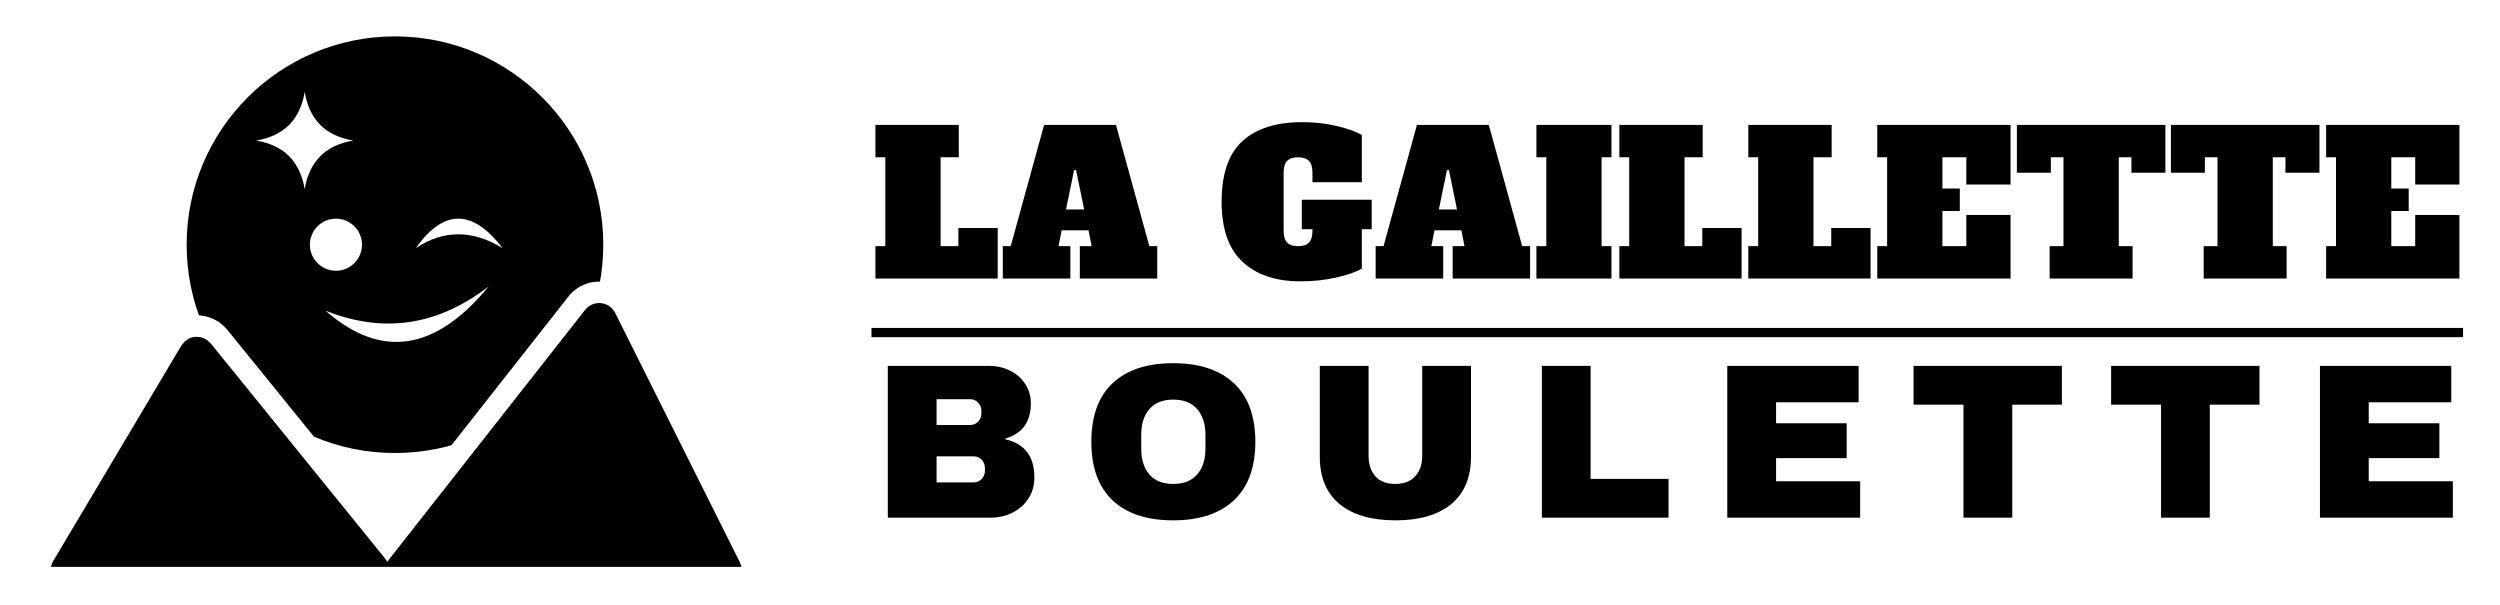
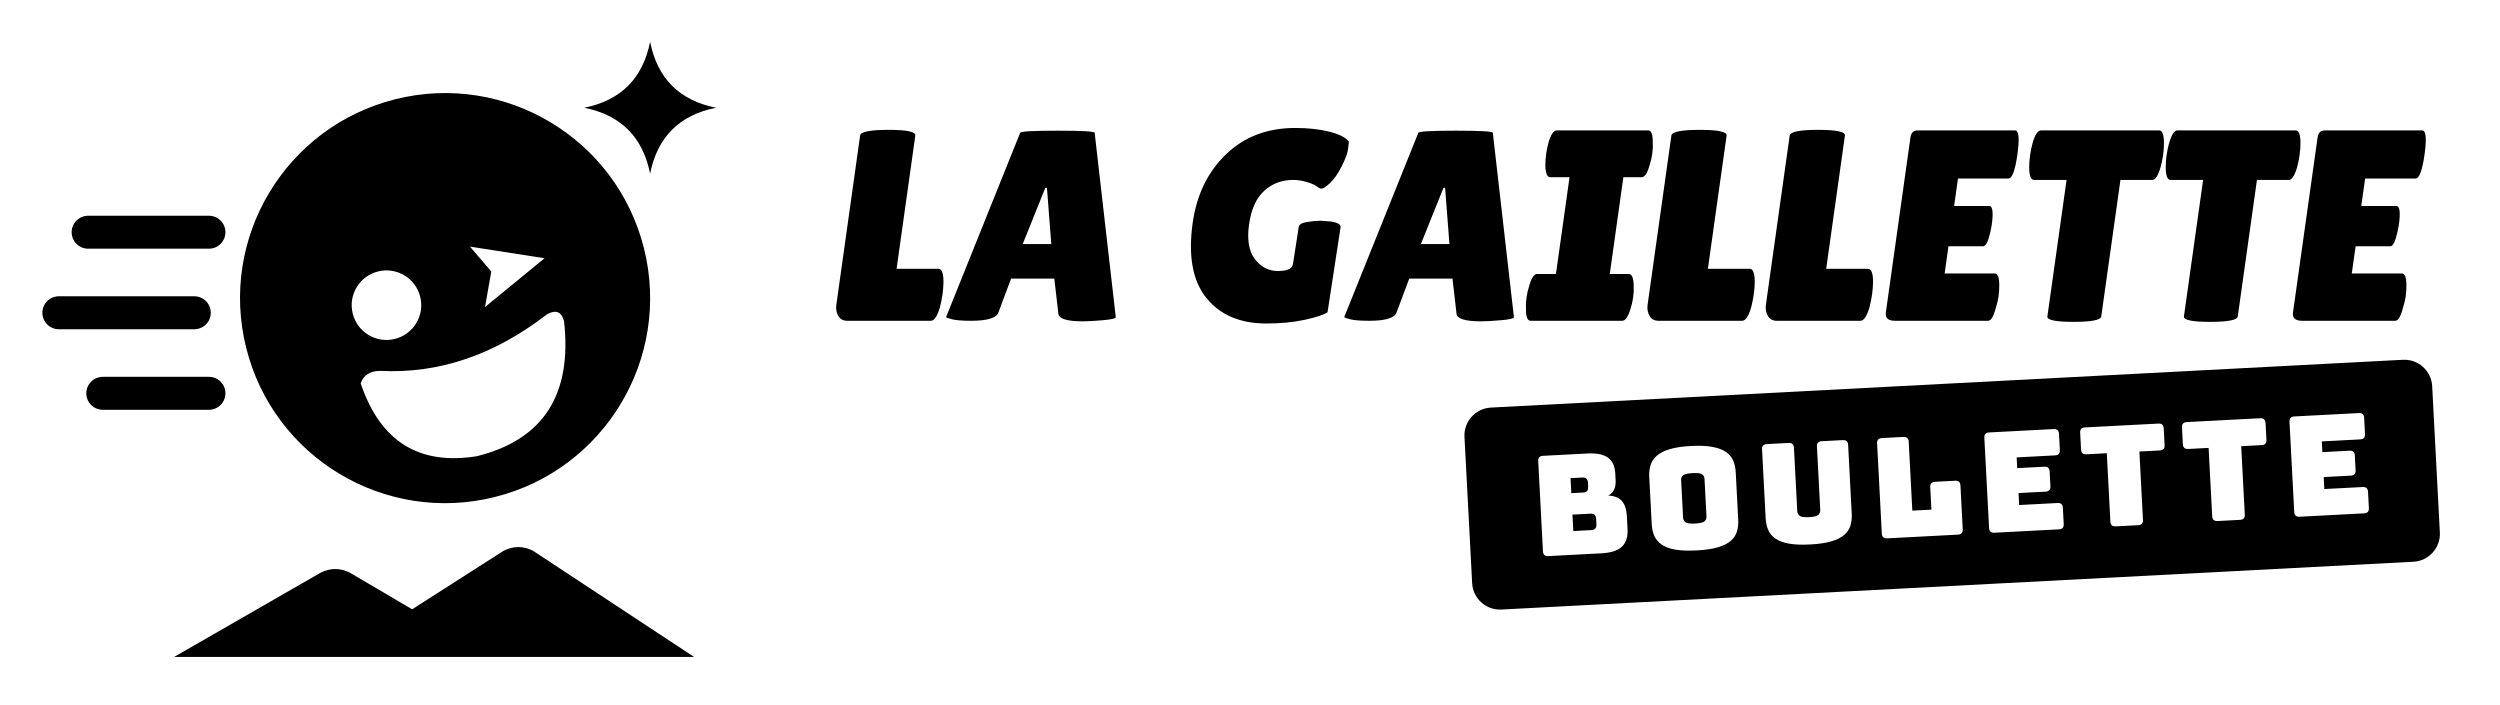
- <svg xmlns="http://www.w3.org/2000/svg" viewBox="0 0 810.2 196.0" width="810" height="196" role="img">
-   <g transform="translate(12 12) scale(1.16) translate(0 -36)">
-     <defs>
-       <clipPath id="clip-black">
-         <path d="M159.97 92.04 L159.71 88.12 L159.49 86.17 L159.2 84.23 L158.43 80.38 L157.96 78.47 L156.82 74.71 L156.15 72.86 L154.65 69.24 L153.81 67.46 L151.96 64 L149.89 60.67 L148.77 59.05 L146.38 55.94 L145.11 54.44 L143.79 52.98 L141.02 50.21 L139.56 48.89 L136.53 46.4 L134.95 45.23 L131.68 43.05 L128.28 41.08 L126.54 40.19 L122.96 38.57 L121.14 37.85 L117.42 36.58 L115.53 36.04 L113.62 35.57 L109.77 34.8 L105.88 34.29 L103.92 34.13 L101.96 34.03 L98.04 34.03 L94.12 34.29 L92.17 34.51 L88.29 35.15 L86.38 35.57 L84.47 36.04 L80.71 37.18 L78.86 37.85 L75.24 39.35 L71.72 41.08 L70 42.04 L68.32 43.05 L65.05 45.23 L61.94 47.62 L60.44 48.89 L58.98 50.21 L56.21 52.98 L54.89 54.44 L52.4 57.47 L50.11 60.67 L49.05 62.32 L47.08 65.72 L46.19 67.46 L44.57 71.04 L43.85 72.86 L43.18 74.71 L42.04 78.47 L41.15 82.29 L40.8 84.23 L40.51 86.17 L40.13 90.08 L40.03 92.04 L40.03 95.96 L40.29 99.88 L40.51 101.83 L41.15 105.71 L42.04 109.53 L43.37 113.8 L44.61 113.72 L45.66 113.77 L47.27 114.04 L48.29 114.35 L49.7 114.96 L50.61 115.49 L51.47 116.11 L52.26 116.8 L53.18 117.79 L79.64 150.43 L82.58 151.42 L84.47 151.96 L86.38 152.43 L90.23 153.2 L94.12 153.71 L96.08 153.87 L98.04 153.97 L101.96 153.97 L103.92 153.87 L107.83 153.49 L111.71 152.85 L113.95 152.35 L148.93 107.89 L149.71 107.11 L151.07 106.07 L152.03 105.51 L153.51 104.89 L154.57 104.58 L156.26 104.33 L157.87 104.33 L159.07 104.49 L159.49 101.83 L159.87 97.92 L159.97 95.96 Z" />
-       </clipPath>
-     </defs>
-     <g clip-path="url(#clip-black)">
-       <g transform="translate(100 94) scale(0.97) translate(-100 -100)">
-         <path d="M40 100 A60 60 0 1 1 160 100 A60 60 0 1 1 40 100 Z M75.5 100 A7.5 7.5 0 1 0 90.5 100 A7.5 7.5 0 1 0 75.5 100 Z M106 101 Q118 84 131 101 Q118 93 106 101 Z M80 119 Q104 140 127 112 Q105 129 80 119 Z M74 56 Q76 68 88 70 Q76 72 74 84 Q72 72 60 70 Q72 68 74 56 Z" fill="#000000" fill-rule="evenodd" />
-       </g>
+ <svg xmlns="http://www.w3.org/2000/svg" viewBox="0 0 716.7 202" width="717" height="202" role="img">
+   <g transform="translate(12 12) scale(1.05) translate(-2 -12)">
+     <path d="M14.5 59.5 H47.5 A4.5 4.5 0 0 1 47.5 68.5 H14.5 A4.5 4.5 0 0 1 14.5 59.5 Z" fill="#000000" />
+     <path d="M6.5 81.5 H43.5 A4.5 4.5 0 0 1 43.5 90.5 H6.5 A4.5 4.5 0 0 1 6.5 81.5 Z" fill="#000000" />
+     <path d="M18.5 103.5 H47.5 A4.5 4.5 0 0 1 47.5 112.5 H18.5 A4.5 4.5 0 0 1 18.5 103.5 Z" fill="#000000" />
+     <path d="M38 180 L78 157 Q82 155 86 157 L103 167 L128 151 Q132 149 136 151 L180 180 Z" fill="#000000" />
+     <path d="M56 82 A56 56 0 1 1 168 82 A56 56 0 1 1 56 82 Z M86.5 80 A9.5 9.5 0 1 0 105.5 80 A9.5 9.5 0 1 0 86.5 80 Z M122 70 L141 78 L122 87 L126 78 Z M84 99 Q86 96 90 97 Q113 104 138 93 Q142 92 142 96 Q138 126 110 126 Q86 124 84 99 Z" fill="#000000" fill-rule="evenodd" transform="rotate(-14 112 82)" />
+     <path d="M168 12 Q171 27 186 30 Q171 33 168 48 Q165 33 150 30 Q165 27 168 12 Z" fill="#000000" />
+   </g>
+   <g transform="translate(236.94 28)">
+     <g transform="skewX(-8) translate(8 0)">
+       <path d="M3.12 59.4V10.88Q3.12 9.24 11.04 9.24Q18.95 9.24 18.95 10.88V49.1H30.97Q32.37 49.1 32.92 52.77Q33.15 54.56 33.15 56.43Q33.15 58.31 32.92 60.26Q32.29 64 30.89 64H6.86Q5.15 64 4.13 62.6Q3.12 61.19 3.12 59.4Z M74.49 64.16Q67.7 64.16 67.16 61.97L64.58 51.91H52.18L49.92 61.58Q49.45 64 42.43 64Q38.69 64 36.89 63.57Q35.1 63.14 35.1 62.91L48.91 10.1Q48.91 9.48 59.59 9.48Q70.28 9.48 70.28 10.1L83.77 62.99Q83.77 63.53 80.18 63.84Q76.6 64.16 74.49 64.16ZM54.13 42H62.32L58.81 25.86H58.34Z M132.44 47.7 132.6 37.09Q132.6 36 134.86 35.65Q137.12 35.3 138.61 35.3L141.65 35.53Q144.61 36 144.61 37.17L144.3 61.58Q142.74 62.67 138.02 63.73Q133.3 64.78 127.22 64.78Q115.91 64.78 108.97 57.45Q102.02 50.12 102.02 35.92Q102.02 23.83 108.81 16.26Q115.6 8.7 127.61 8.7Q133.07 8.7 137.48 9.75Q141.88 10.8 143.52 12.6Q143.6 13.22 143.6 14.94Q143.6 16.65 142.43 19.81Q141.26 22.97 139.78 24.53Q138.29 26.09 137.63 26.09Q136.97 26.09 136.23 25.51Q135.49 24.92 133.3 24.26Q131.12 23.6 129.09 23.6Q124.25 23.6 121.25 26.72Q118.25 29.84 118.25 36.39Q118.25 42.94 121.33 46.33Q124.41 49.73 128.43 49.73Q132.44 49.73 132.44 47.7Z M188.68 64.16Q181.9 64.16 181.35 61.97L178.78 51.91H166.37L164.11 61.58Q163.64 64 156.62 64Q152.88 64 151.09 63.57Q149.29 63.14 149.29 62.91L163.1 10.1Q163.1 9.48 173.78 9.48Q184.47 9.48 184.47 10.1L197.96 62.99Q197.96 63.53 194.38 63.84Q190.79 64.16 188.68 64.16ZM168.32 42H176.51L173 25.86H172.54Z M208.26 50.58V22.82H202.72Q201.4 22.82 200.85 19.46Q200.62 17.82 200.62 16.11Q200.62 14.39 200.85 12.75Q201.4 9.4 202.72 9.4H228.93Q230.26 9.4 230.72 12.75Q231.04 14.39 231.04 16.11Q231.04 17.82 230.72 19.46Q230.26 22.82 228.93 22.82H223.7V50.58H229.16Q230.49 50.58 231.04 53.94Q231.35 55.58 231.35 57.29Q231.35 59.01 231.04 60.65Q230.49 64 229.16 64H202.88Q201.55 64 201.08 60.65Q200.77 59.01 200.77 57.29Q200.77 55.58 201.08 53.94Q201.55 50.58 202.88 50.58Z M235.79 59.4V10.88Q235.79 9.24 243.71 9.24Q251.63 9.24 251.63 10.88V49.1H263.64Q265.04 49.1 265.59 52.77Q265.82 54.56 265.82 56.43Q265.82 58.31 265.59 60.26Q264.97 64 263.56 64H239.54Q237.82 64 236.81 62.6Q235.79 61.19 235.79 59.4Z M269.72 59.4V10.88Q269.72 9.24 277.64 9.24Q285.56 9.24 285.56 10.88V49.1H297.57Q298.97 49.1 299.52 52.77Q299.75 54.56 299.75 56.43Q299.75 58.31 299.52 60.26Q298.9 64 297.49 64H273.47Q271.75 64 270.74 62.6Q269.72 61.19 269.72 59.4Z M329.78 31.08Q331.27 31.08 331.27 36.54Q331.27 38.18 330.92 40.41Q330.56 42.63 329.63 42.63H319.72V50.43H334.07Q335.4 50.43 335.87 53.86Q336.1 55.34 336.1 57.02Q336.1 58.7 335.63 61.35Q335.17 64 334.07 64H307.4Q304.43 64 304.43 61.58V11.43Q304.43 9.4 306.23 9.4H334.15Q335.79 9.4 335.79 16.3Q335.79 23.21 334.15 23.21H319.72V31.08Z M366.37 62.75Q366.37 64.31 358.64 64.31Q350.92 64.31 350.92 62.75V23.6H341.56Q340.24 23.6 339.69 20.01Q339.46 18.29 339.46 16.5Q339.46 14.7 339.69 12.99Q340.24 9.4 341.56 9.4H375.49Q376.82 9.4 377.36 12.99Q377.6 14.7 377.6 16.5Q377.6 18.29 377.36 20.01Q376.82 23.6 375.49 23.6H366.37Z M405.52 62.75Q405.52 64.31 397.8 64.31Q390.08 64.31 390.08 62.75V23.6H380.72Q379.39 23.6 378.85 20.01Q378.61 18.29 378.61 16.5Q378.61 14.7 378.85 12.99Q379.39 9.4 380.72 9.4H414.65Q415.97 9.4 416.52 12.99Q416.75 14.7 416.75 16.5Q416.75 18.29 416.52 20.01Q415.97 23.6 414.65 23.6H405.52Z M446.55 31.08Q448.03 31.08 448.03 36.54Q448.03 38.18 447.68 40.41Q447.33 42.63 446.39 42.63H436.49V50.43H450.84Q452.17 50.43 452.63 53.86Q452.87 55.34 452.87 57.02Q452.87 58.7 452.4 61.35Q451.93 64 450.84 64H424.16Q421.2 64 421.2 61.58V11.43Q421.2 9.4 422.99 9.4H450.92Q452.56 9.4 452.56 16.3Q452.56 23.21 450.92 23.21H436.49V31.08Z" fill="#000000" />
    </g>
-     <path d="M196.8 184 L196.38 182.76 L161.53 113.06 L161.28 112.62 L160.66 111.83 L159.9 111.18 L159.47 110.91 L158.55 110.52 L157.56 110.32 L157.06 110.29 L156.06 110.39 L155.1 110.69 L154.65 110.91 L153.82 111.48 L153.13 112.2 L98.36 181.91 L97.9 182.61 L97.39 181.85 L48.52 121.57 L47.46 120.6 L46.62 120.13 L45.7 119.84 L44.27 119.73 L43.32 119.89 L42.43 120.23 L41.24 121.05 L40.33 122.16 L4.49 182.44 L4.07 183.35 L3.9 184 Z" fill="#000000" />
-   </g>
-   <g transform="translate(282.43 26.25)">
-     <path d="M1.28 64V53.5H4.48V24.7H1.28V14.21H28.29V24.7H22.4V53.5H28.16V47.62H40.9V64Z M90.05 53.5H92.61V64H67.52V53.5H71.36L70.34 48.38H61.63L60.61 53.5H64.45V64H42.56V53.5H45.12L55.94 14.21H79.23ZM63.04 41.6H68.93L66.3 28.86H65.66Z M162.11 48H158.91V60.8Q156.1 62.4 150.69 63.65Q145.28 64.9 139.01 64.9Q127.04 64.9 120.26 58.59Q113.47 52.29 113.47 39.1Q113.47 25.6 120.22 19.46Q126.98 13.31 139.52 13.31Q145.6 13.31 150.91 14.59Q156.22 15.87 158.91 17.47V32.77H142.91V29.76Q142.91 27.07 141.79 25.89Q140.67 24.7 138.24 24.7Q135.81 24.7 134.69 25.89Q133.57 27.07 133.57 29.76V48.45Q133.57 51.14 134.69 52.32Q135.81 53.5 138.24 53.5Q140.67 53.5 141.79 52.32Q142.91 51.14 142.91 48.45V48H139.46V38.46H162.11Z M210.88 53.5H213.44V64H188.35V53.5H192.19L191.17 48.38H182.46L181.44 53.5H185.28V64H163.39V53.5H165.95L176.77 14.21H200.06ZM183.87 41.6H189.76L187.14 28.86H186.5Z M215.49 64V53.5H218.69V24.7H215.49V14.21H239.81V24.7H236.61V53.5H239.81V64Z M242.37 64V53.5H245.57V24.7H242.37V14.21H269.38V24.7H263.49V53.5H269.25V47.62H281.98V64Z M284.16 64V53.5H287.36V24.7H284.16V14.21H311.17V24.7H305.28V53.5H311.04V47.62H323.78V64Z M325.95 64V53.5H329.15V24.7H325.95V14.21H369.15V33.54H354.82V24.7H347.07V34.82H352.7V42.11H347.07V53.5H354.82V43.39H369.15V64Z M419.33 29.7H408.32V24.7H404.22V53.5H408.7V64H381.82V53.5H386.3V24.7H382.21V29.7H371.2V14.21H419.33Z M469.25 29.7H458.24V24.7H454.14V53.5H458.62V64H431.74V53.5H436.22V24.7H432.13V29.7H421.12V14.21H469.25Z M471.42 64V53.5H474.62V24.7H471.42V14.21H514.62V33.54H500.29V24.7H492.54V34.82H498.18V42.11H492.54V53.5H500.29V43.39H514.62V64Z" fill="#000000" />
-     <path d="M51.65 104.38Q51.65 113.46 43.42 115.82V116.11Q52.79 118.25 52.79 128.41Q52.79 132.27 50.89 135.24Q49 138.21 45.71 139.86Q42.42 141.5 38.48 141.5H5.29V92.29H38.05Q41.77 92.29 44.89 93.83Q48 95.36 49.82 98.15Q51.65 100.94 51.65 104.38ZM21.1 111.46H31.97Q33.55 111.46 34.59 110.35Q35.62 109.24 35.62 107.6V106.88Q35.62 105.31 34.55 104.2Q33.48 103.09 31.97 103.09H21.1ZM21.1 130.06H33.12Q34.69 130.06 35.73 128.95Q36.77 127.84 36.77 126.19V125.48Q36.77 123.83 35.73 122.73Q34.69 121.62 33.12 121.62H21.1Z M124.4 116.9Q124.4 129.34 117.46 135.85Q110.52 142.36 97.79 142.36Q85.06 142.36 78.15 135.89Q71.25 129.41 71.25 116.9Q71.25 104.38 78.15 97.9Q85.06 91.43 97.79 91.43Q110.52 91.43 117.46 97.94Q124.4 104.45 124.4 116.9ZM87.42 114.61V119.18Q87.42 124.41 90.06 127.48Q92.71 130.56 97.79 130.56Q102.87 130.56 105.55 127.48Q108.23 124.41 108.23 119.18V114.61Q108.23 109.38 105.55 106.31Q102.87 103.23 97.79 103.23Q92.71 103.23 90.06 106.31Q87.42 109.38 87.42 114.61Z M169.83 142.36Q158.09 142.36 151.69 137.07Q145.29 131.77 145.29 121.69V92.29H161.1V121.47Q161.1 125.62 163.32 128.09Q165.53 130.56 169.75 130.56Q173.97 130.56 176.23 128.05Q178.48 125.55 178.48 121.47V92.29H194.29V121.69Q194.29 131.77 187.92 137.07Q181.56 142.36 169.83 142.36Z M217.26 92.29H233.06V128.91H258.31V141.5H217.26Z M277.35 92.29H319.91V104.09H293.16V110.89H316.05V122.19H293.16V129.7H320.41V141.5H277.35Z M369.7 104.88V141.5H353.89V104.88H337.72V92.29H385.79V104.88Z M433.72 104.88V141.5H417.92V104.88H401.75V92.29H449.82V104.88Z M469.42 92.29H511.98V104.09H485.23V110.89H508.12V122.19H485.23V129.7H512.49V141.5H469.42Z" fill="#000000" />
-     <rect x="0" y="80" width="515.8" height="3" fill="#000000" />
+     <g transform="rotate(-3 322.79 111)">
+       <path d="M191.83 82 H453.75 A8 8 0 0 1 461.75 90 V132 A8 8 0 0 1 453.75 140 H191.83 A8 8 0 0 1 183.83 132 V90 A8 8 0 0 1 191.83 82 Z M221.39 125.4H206.03Q204.59 125.4 204.59 123.96V98.04Q204.59 96.6 206.03 96.6H218.79Q222.71 96.6 224.59 98.08Q226.47 99.56 226.47 102.72V104.64Q226.47 107.96 224.11 108.96Q226.71 109.2 227.93 110.7Q229.15 112.2 229.15 115.16V118.84Q229.15 122.2 227.27 123.8Q225.39 125.4 221.39 125.4ZM213.59 113.88V118.6H218.79Q220.31 118.6 220.31 117V115.44Q220.31 113.88 218.79 113.88ZM213.59 103.4V107.72H216.99Q218.51 107.72 218.51 106.12V105Q218.51 103.4 216.99 103.4Z M260.99 117.84Q260.99 119.68 260.45 121.18Q259.91 122.68 258.55 123.76Q257.19 124.84 254.77 125.42Q252.35 126 248.59 126Q244.83 126 242.41 125.42Q239.99 124.84 238.63 123.76Q237.27 122.68 236.71 121.18Q236.15 119.68 236.15 117.84V104.2Q236.15 102.36 236.71 100.86Q237.27 99.36 238.63 98.28Q239.99 97.2 242.41 96.6Q244.83 96 248.59 96Q252.35 96 254.77 96.6Q257.19 97.2 258.55 98.28Q259.91 99.36 260.45 100.86Q260.99 102.36 260.99 104.2ZM245.23 116.4Q245.23 117.2 245.83 117.74Q246.43 118.28 248.59 118.28Q250.79 118.28 251.37 117.74Q251.95 117.2 251.95 116.4V105.64Q251.95 104.84 251.37 104.32Q250.79 103.8 248.59 103.8Q246.43 103.8 245.83 104.32Q245.23 104.84 245.23 105.64Z M293.59 117.84Q293.59 119.68 293.05 121.18Q292.51 122.68 291.13 123.76Q289.75 124.84 287.35 125.42Q284.95 126 281.23 126Q277.51 126 275.11 125.42Q272.71 124.84 271.33 123.76Q269.95 122.68 269.41 121.18Q268.87 119.68 268.87 117.84V98.04Q268.87 96.6 270.31 96.6H276.59Q278.03 96.6 278.03 98.04V116.28Q278.03 117.08 278.63 117.62Q279.23 118.16 281.31 118.16Q283.43 118.16 284.03 117.62Q284.63 117.08 284.63 116.28V98.04Q284.63 96.6 286.07 96.6H292.15Q293.59 96.6 293.59 98.04Z M323.71 125.4H303.35Q301.91 125.4 301.91 123.96V98.04Q301.91 96.6 303.35 96.6H309.55Q310.99 96.6 310.99 98.04V117.84H316.47V111.36Q316.47 109.92 317.91 109.92H323.71Q325.15 109.92 325.15 111.36V123.96Q325.15 125.4 323.71 125.4Z M352.71 125.4H334.15Q332.71 125.4 332.71 123.96V98.04Q332.71 96.6 334.15 96.6H352.71Q354.15 96.6 354.15 98.04V102.72Q354.15 104.16 352.71 104.16H341.67V107.24H349.47Q350.91 107.24 350.91 108.68V112.96Q350.91 114.4 349.47 114.4H341.67V117.84H352.71Q354.15 117.84 354.15 119.28V123.96Q354.15 125.4 352.71 125.4Z M375.47 125.4H368.99Q367.55 125.4 367.55 123.96V104.32H361.67Q360.23 104.32 360.23 102.88V98.04Q360.23 96.6 361.67 96.6H382.79Q384.23 96.6 384.23 98.04V102.88Q384.23 104.32 382.79 104.32H376.91V123.96Q376.91 125.4 375.47 125.4Z M404.71 125.4H398.23Q396.79 125.4 396.79 123.96V104.32H390.91Q389.47 104.32 389.47 102.88V98.04Q389.47 96.6 390.91 96.6H412.03Q413.47 96.6 413.47 98.04V102.88Q413.47 104.32 412.03 104.32H406.15V123.96Q406.15 125.4 404.71 125.4Z M440.35 125.4H421.79Q420.35 125.4 420.35 123.96V98.04Q420.35 96.6 421.79 96.6H440.35Q441.79 96.6 441.79 98.04V102.72Q441.79 104.16 440.35 104.16H429.31V107.24H437.11Q438.55 107.24 438.55 108.68V112.96Q438.55 114.4 437.11 114.4H429.31V117.84H440.35Q441.79 117.84 441.79 119.28V123.96Q441.79 125.4 440.35 125.4Z" fill="#000000" fill-rule="evenodd" />
+     </g>
  </g>
</svg>
